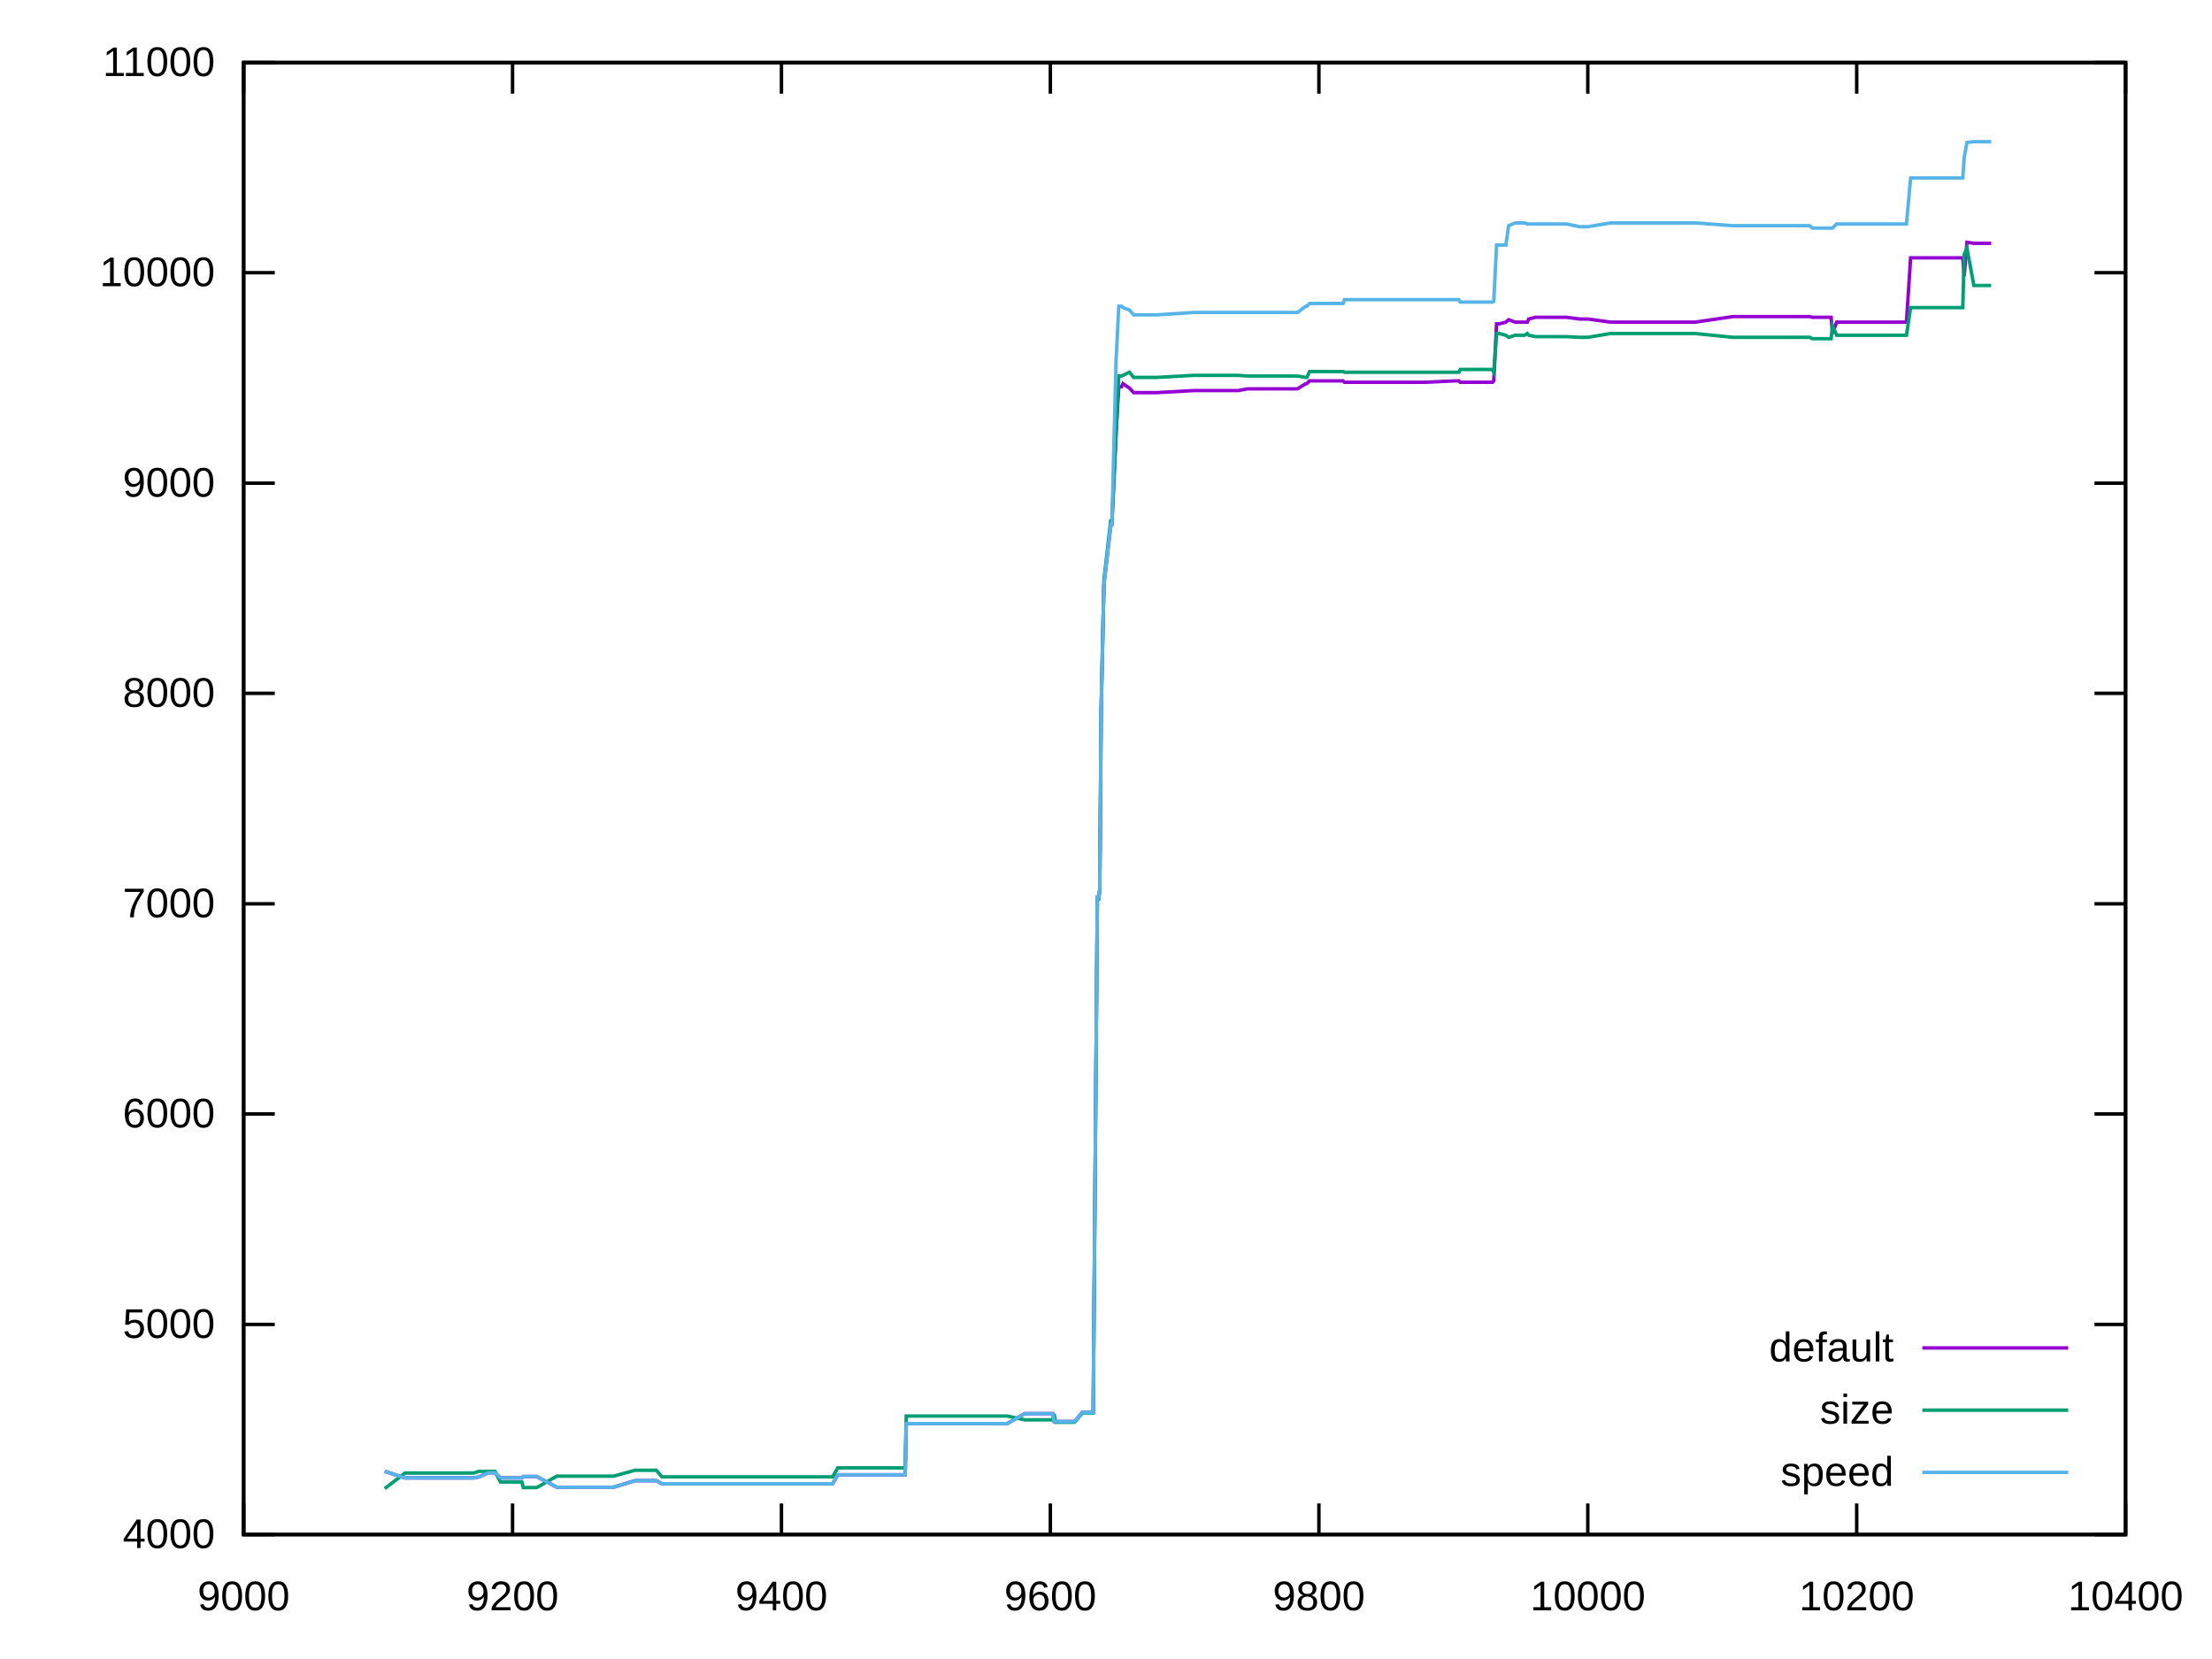
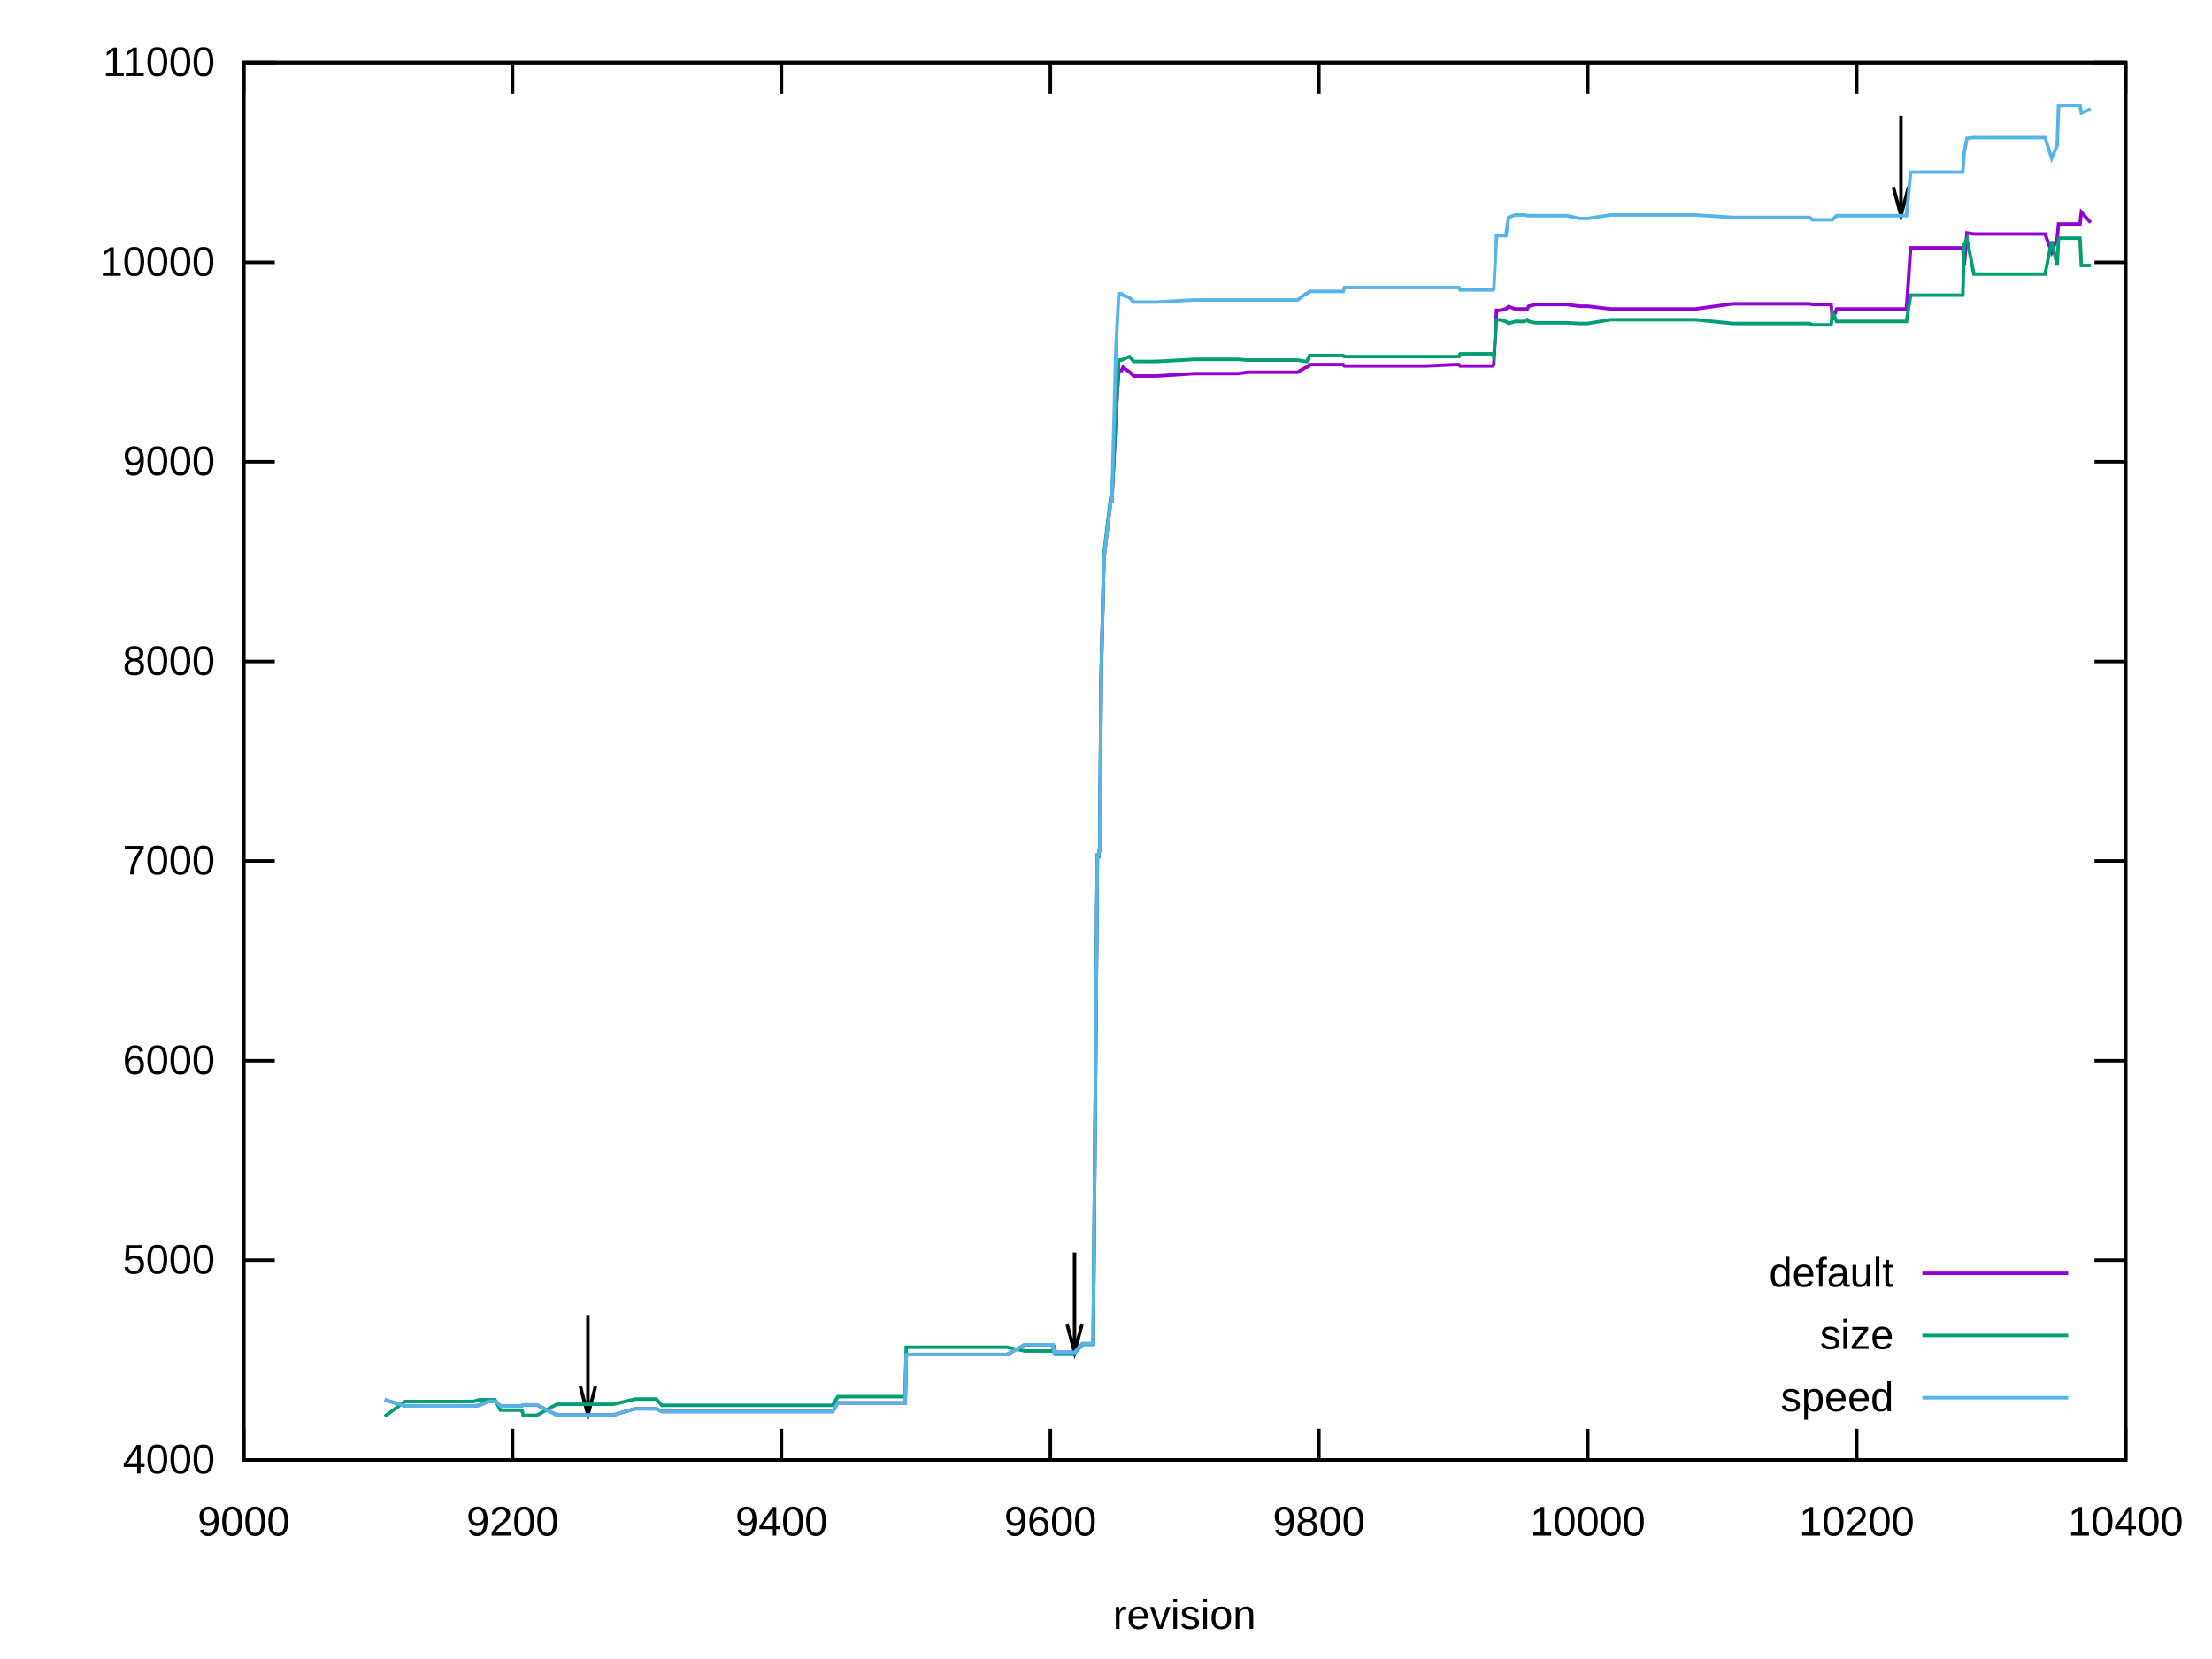
<svg xmlns="http://www.w3.org/2000/svg" xmlns:xlink="http://www.w3.org/1999/xlink" width="640" height="480" viewBox="0 0 640 480">
  <g id="gnuplot_canvas">
    <rect x="0" y="0" width="640" height="480" fill="none" />
    <defs>
      <circle id="gpDot" r="0.5" stroke-width="0.5" />
      <path id="gpPt0" stroke-width="0.222" stroke="currentColor" d="M-1,0 h2 M0,-1 v2" />
      <path id="gpPt1" stroke-width="0.222" stroke="currentColor" d="M-1,-1 L1,1 M1,-1 L-1,1" />
      <path id="gpPt2" stroke-width="0.222" stroke="currentColor" d="M-1,0 L1,0 M0,-1 L0,1 M-1,-1 L1,1 M-1,1 L1,-1" />
      <rect id="gpPt3" stroke-width="0.222" stroke="currentColor" x="-1" y="-1" width="2" height="2" />
      <rect id="gpPt4" stroke-width="0.222" stroke="currentColor" fill="currentColor" x="-1" y="-1" width="2" height="2" />
      <circle id="gpPt5" stroke-width="0.222" stroke="currentColor" cx="0" cy="0" r="1" />
      <use xlink:href="#gpPt5" id="gpPt6" fill="currentColor" stroke="none" />
      <path id="gpPt7" stroke-width="0.222" stroke="currentColor" d="M0,-1.33 L-1.33,0.67 L1.33,0.67 z" />
      <use xlink:href="#gpPt7" id="gpPt8" fill="currentColor" stroke="none" />
      <use xlink:href="#gpPt7" id="gpPt9" stroke="currentColor" transform="rotate(180)" />
      <use xlink:href="#gpPt9" id="gpPt10" fill="currentColor" stroke="none" />
      <use xlink:href="#gpPt3" id="gpPt11" stroke="currentColor" transform="rotate(45)" />
      <use xlink:href="#gpPt11" id="gpPt12" fill="currentColor" stroke="none" />
      <path id="gpPt13" stroke-width="0.222" stroke="currentColor" d="M0,1.330 L1.265,0.411 L0.782,-1.067 L-0.782,-1.076 L-1.265,0.411 z" />
      <use xlink:href="#gpPt13" id="gpPt14" fill="currentColor" stroke="none" />
      <filter id="textbox" filterUnits="objectBoundingBox" x="0" y="0" height="1" width="1">
        <feFlood flood-color="white" flood-opacity="1" result="bgnd" />
        <feComposite in="SourceGraphic" in2="bgnd" operator="atop" />
      </filter>
      <filter id="greybox" filterUnits="objectBoundingBox" x="0" y="0" height="1" width="1">
        <feFlood flood-color="lightgrey" flood-opacity="1" result="grey" />
        <feComposite in="SourceGraphic" in2="grey" operator="atop" />
      </filter>
    </defs>
    <g fill="none" color="white" stroke="currentColor" stroke-width="1.00" stroke-linecap="butt" stroke-linejoin="miter">
</g>
    <g fill="none" color="black" stroke="currentColor" stroke-width="1.00" stroke-linecap="butt" stroke-linejoin="miter">
-       <path stroke="black" d="M70.5,444.0 L79.5,444.0 M615.0,444.0 L606.0,444.0  " />
-       <g transform="translate(62.2,447.9)" stroke="none" fill="black" font-family="Arial" font-size="12.00" text-anchor="end">
+       <path stroke="black" d="M70.5,422.4 L79.5,422.4 M615.0,422.4 L606.0,422.4  " />
+       <g transform="translate(62.2,426.3)" stroke="none" fill="black" font-family="Arial" font-size="12.00" text-anchor="end">
        <text>
          <tspan font-family="Arial"> 4000</tspan>
        </text>
      </g>
    </g>
    <g fill="none" color="black" stroke="currentColor" stroke-width="1.00" stroke-linecap="butt" stroke-linejoin="miter">
-       <path stroke="black" d="M70.5,383.2 L79.5,383.2 M615.0,383.2 L606.0,383.2  " />
-       <g transform="translate(62.2,387.1)" stroke="none" fill="black" font-family="Arial" font-size="12.00" text-anchor="end">
+       <path stroke="black" d="M70.5,364.6 L79.5,364.6 M615.0,364.6 L606.0,364.6  " />
+       <g transform="translate(62.2,368.5)" stroke="none" fill="black" font-family="Arial" font-size="12.00" text-anchor="end">
        <text>
          <tspan font-family="Arial"> 5000</tspan>
        </text>
      </g>
    </g>
    <g fill="none" color="black" stroke="currentColor" stroke-width="1.00" stroke-linecap="butt" stroke-linejoin="miter">
-       <path stroke="black" d="M70.5,322.3 L79.5,322.3 M615.0,322.3 L606.0,322.3  " />
-       <g transform="translate(62.2,326.2)" stroke="none" fill="black" font-family="Arial" font-size="12.00" text-anchor="end">
+       <path stroke="black" d="M70.5,306.9 L79.5,306.9 M615.0,306.9 L606.0,306.9  " />
+       <g transform="translate(62.2,310.8)" stroke="none" fill="black" font-family="Arial" font-size="12.00" text-anchor="end">
        <text>
          <tspan font-family="Arial"> 6000</tspan>
        </text>
      </g>
    </g>
    <g fill="none" color="black" stroke="currentColor" stroke-width="1.00" stroke-linecap="butt" stroke-linejoin="miter">
-       <path stroke="black" d="M70.5,261.5 L79.5,261.5 M615.0,261.5 L606.0,261.5  " />
-       <g transform="translate(62.2,265.4)" stroke="none" fill="black" font-family="Arial" font-size="12.00" text-anchor="end">
+       <path stroke="black" d="M70.5,249.1 L79.5,249.1 M615.0,249.1 L606.0,249.1  " />
+       <g transform="translate(62.2,253.0)" stroke="none" fill="black" font-family="Arial" font-size="12.00" text-anchor="end">
        <text>
          <tspan font-family="Arial"> 7000</tspan>
        </text>
      </g>
    </g>
    <g fill="none" color="black" stroke="currentColor" stroke-width="1.00" stroke-linecap="butt" stroke-linejoin="miter">
-       <path stroke="black" d="M70.5,200.6 L79.5,200.6 M615.0,200.6 L606.0,200.6  " />
-       <g transform="translate(62.2,204.5)" stroke="none" fill="black" font-family="Arial" font-size="12.00" text-anchor="end">
+       <path stroke="black" d="M70.5,191.4 L79.5,191.4 M615.0,191.4 L606.0,191.4  " />
+       <g transform="translate(62.2,195.3)" stroke="none" fill="black" font-family="Arial" font-size="12.00" text-anchor="end">
        <text>
          <tspan font-family="Arial"> 8000</tspan>
        </text>
      </g>
    </g>
    <g fill="none" color="black" stroke="currentColor" stroke-width="1.00" stroke-linecap="butt" stroke-linejoin="miter">
-       <path stroke="black" d="M70.5,139.8 L79.5,139.8 M615.0,139.8 L606.0,139.8  " />
-       <g transform="translate(62.2,143.7)" stroke="none" fill="black" font-family="Arial" font-size="12.00" text-anchor="end">
+       <path stroke="black" d="M70.5,133.6 L79.5,133.6 M615.0,133.6 L606.0,133.6  " />
+       <g transform="translate(62.2,137.5)" stroke="none" fill="black" font-family="Arial" font-size="12.00" text-anchor="end">
        <text>
          <tspan font-family="Arial"> 9000</tspan>
        </text>
      </g>
    </g>
    <g fill="none" color="black" stroke="currentColor" stroke-width="1.00" stroke-linecap="butt" stroke-linejoin="miter">
-       <path stroke="black" d="M70.5,78.9 L79.5,78.9 M615.0,78.9 L606.0,78.9  " />
-       <g transform="translate(62.2,82.8)" stroke="none" fill="black" font-family="Arial" font-size="12.00" text-anchor="end">
+       <path stroke="black" d="M70.5,75.9 L79.5,75.9 M615.0,75.9 L606.0,75.9  " />
+       <g transform="translate(62.2,79.8)" stroke="none" fill="black" font-family="Arial" font-size="12.00" text-anchor="end">
        <text>
          <tspan font-family="Arial"> 10000</tspan>
        </text>
      </g>
    </g>
    <g fill="none" color="black" stroke="currentColor" stroke-width="1.00" stroke-linecap="butt" stroke-linejoin="miter">
      <path stroke="black" d="M70.5,18.1 L79.5,18.1 M615.0,18.1 L606.0,18.1  " />
      <g transform="translate(62.2,22.0)" stroke="none" fill="black" font-family="Arial" font-size="12.00" text-anchor="end">
        <text>
          <tspan font-family="Arial"> 11000</tspan>
        </text>
      </g>
    </g>
    <g fill="none" color="black" stroke="currentColor" stroke-width="1.00" stroke-linecap="butt" stroke-linejoin="miter">
-       <path stroke="black" d="M70.5,444.0 L70.5,435.0 M70.5,18.1 L70.5,27.1  " />
-       <g transform="translate(70.5,465.9)" stroke="none" fill="black" font-family="Arial" font-size="12.00" text-anchor="middle">
+       <path stroke="black" d="M70.5,422.4 L70.5,413.4 M70.5,18.1 L70.5,27.1  " />
+       <g transform="translate(70.5,444.3)" stroke="none" fill="black" font-family="Arial" font-size="12.00" text-anchor="middle">
        <text>
          <tspan font-family="Arial"> 9000</tspan>
        </text>
      </g>
    </g>
    <g fill="none" color="black" stroke="currentColor" stroke-width="1.00" stroke-linecap="butt" stroke-linejoin="miter">
-       <path stroke="black" d="M148.3,444.0 L148.3,435.0 M148.3,18.1 L148.3,27.1  " />
-       <g transform="translate(148.3,465.9)" stroke="none" fill="black" font-family="Arial" font-size="12.00" text-anchor="middle">
+       <path stroke="black" d="M148.3,422.4 L148.3,413.4 M148.3,18.1 L148.3,27.1  " />
+       <g transform="translate(148.3,444.3)" stroke="none" fill="black" font-family="Arial" font-size="12.00" text-anchor="middle">
        <text>
          <tspan font-family="Arial"> 9200</tspan>
        </text>
      </g>
    </g>
    <g fill="none" color="black" stroke="currentColor" stroke-width="1.00" stroke-linecap="butt" stroke-linejoin="miter">
-       <path stroke="black" d="M226.1,444.0 L226.1,435.0 M226.1,18.1 L226.1,27.1  " />
-       <g transform="translate(226.1,465.9)" stroke="none" fill="black" font-family="Arial" font-size="12.00" text-anchor="middle">
+       <path stroke="black" d="M226.1,422.4 L226.1,413.4 M226.1,18.1 L226.1,27.1  " />
+       <g transform="translate(226.1,444.3)" stroke="none" fill="black" font-family="Arial" font-size="12.00" text-anchor="middle">
        <text>
          <tspan font-family="Arial"> 9400</tspan>
        </text>
      </g>
    </g>
    <g fill="none" color="black" stroke="currentColor" stroke-width="1.00" stroke-linecap="butt" stroke-linejoin="miter">
-       <path stroke="black" d="M303.9,444.0 L303.9,435.0 M303.9,18.1 L303.9,27.1  " />
-       <g transform="translate(303.9,465.9)" stroke="none" fill="black" font-family="Arial" font-size="12.00" text-anchor="middle">
+       <path stroke="black" d="M303.9,422.4 L303.9,413.4 M303.9,18.1 L303.9,27.1  " />
+       <g transform="translate(303.9,444.3)" stroke="none" fill="black" font-family="Arial" font-size="12.00" text-anchor="middle">
        <text>
          <tspan font-family="Arial"> 9600</tspan>
        </text>
      </g>
    </g>
    <g fill="none" color="black" stroke="currentColor" stroke-width="1.00" stroke-linecap="butt" stroke-linejoin="miter">
-       <path stroke="black" d="M381.6,444.0 L381.6,435.0 M381.6,18.1 L381.6,27.1  " />
-       <g transform="translate(381.6,465.9)" stroke="none" fill="black" font-family="Arial" font-size="12.00" text-anchor="middle">
+       <path stroke="black" d="M381.6,422.4 L381.6,413.4 M381.6,18.1 L381.6,27.1  " />
+       <g transform="translate(381.6,444.3)" stroke="none" fill="black" font-family="Arial" font-size="12.00" text-anchor="middle">
        <text>
          <tspan font-family="Arial"> 9800</tspan>
        </text>
      </g>
    </g>
    <g fill="none" color="black" stroke="currentColor" stroke-width="1.00" stroke-linecap="butt" stroke-linejoin="miter">
-       <path stroke="black" d="M459.4,444.0 L459.4,435.0 M459.4,18.1 L459.4,27.1  " />
-       <g transform="translate(459.4,465.9)" stroke="none" fill="black" font-family="Arial" font-size="12.00" text-anchor="middle">
+       <path stroke="black" d="M459.4,422.4 L459.4,413.4 M459.4,18.1 L459.4,27.1  " />
+       <g transform="translate(459.4,444.3)" stroke="none" fill="black" font-family="Arial" font-size="12.00" text-anchor="middle">
        <text>
          <tspan font-family="Arial"> 10000</tspan>
        </text>
      </g>
    </g>
    <g fill="none" color="black" stroke="currentColor" stroke-width="1.00" stroke-linecap="butt" stroke-linejoin="miter">
-       <path stroke="black" d="M537.2,444.0 L537.2,435.0 M537.2,18.1 L537.2,27.1  " />
-       <g transform="translate(537.2,465.9)" stroke="none" fill="black" font-family="Arial" font-size="12.00" text-anchor="middle">
+       <path stroke="black" d="M537.2,422.4 L537.2,413.4 M537.2,18.1 L537.2,27.1  " />
+       <g transform="translate(537.2,444.3)" stroke="none" fill="black" font-family="Arial" font-size="12.00" text-anchor="middle">
        <text>
          <tspan font-family="Arial"> 10200</tspan>
        </text>
      </g>
    </g>
    <g fill="none" color="black" stroke="currentColor" stroke-width="1.00" stroke-linecap="butt" stroke-linejoin="miter">
-       <path stroke="black" d="M615.0,444.0 L615.0,435.0 M615.0,18.1 L615.0,27.1  " />
-       <g transform="translate(615.0,465.9)" stroke="none" fill="black" font-family="Arial" font-size="12.00" text-anchor="middle">
+       <path stroke="black" d="M615.0,422.4 L615.0,413.4 M615.0,18.1 L615.0,27.1  " />
+       <g transform="translate(615.0,444.3)" stroke="none" fill="black" font-family="Arial" font-size="12.00" text-anchor="middle">
        <text>
          <tspan font-family="Arial"> 10400</tspan>
        </text>
      </g>
    </g>
    <g fill="none" color="black" stroke="currentColor" stroke-width="1.00" stroke-linecap="butt" stroke-linejoin="miter">
</g>
    <g fill="none" color="black" stroke="currentColor" stroke-width="1.00" stroke-linecap="butt" stroke-linejoin="miter">
-       <path stroke="black" d="M70.5,18.1 L70.5,444.0 L615.0,444.0 L615.0,18.1 L70.5,18.1 Z  " />
+       <path stroke="black" d="M70.5,18.1 L70.5,422.4 L615.0,422.4 L615.0,18.1 L70.5,18.1 Z  " />
+       <path stroke="black" d="M167.9,401.1 L170.1,409.4 L172.3,401.1 M170.1,380.5 L170.1,409.4 M308.7,383.0 L310.9,391.3 L313.1,383.0   M310.9,362.4 L310.9,391.3 M547.8,54.1 L550.0,62.4 L552.2,54.1 M550.0,33.5 L550.0,62.4  " />
+     </g>
+     <g fill="none" color="black" stroke="currentColor" stroke-width="1.00" stroke-linecap="butt" stroke-linejoin="miter">
+       <g transform="translate(342.7,471.3)" stroke="none" fill="black" font-family="Arial" font-size="12.00" text-anchor="middle">
+         <text>
+           <tspan font-family="Arial">revision</tspan>
+         </text>
+       </g>
    </g>
    <g fill="none" color="black" stroke="currentColor" stroke-width="1.00" stroke-linecap="butt" stroke-linejoin="miter">
</g>
    <g id="gnuplot_plot_1">
      <g fill="none" color="black" stroke="currentColor" stroke-width="1.00" stroke-linecap="butt" stroke-linejoin="miter">
-         <g transform="translate(547.9,393.9)" stroke="none" fill="black" font-family="Arial" font-size="12.00" text-anchor="end">
+         <g transform="translate(547.9,372.3)" stroke="none" fill="black" font-family="Arial" font-size="12.00" text-anchor="end">
          <text>
            <tspan font-family="Arial">default</tspan>
          </text>
        </g>
      </g>
      <g fill="none" color="black" stroke="currentColor" stroke-width="1.00" stroke-linecap="butt" stroke-linejoin="miter">
-         <path stroke="rgb(148,   0, 211)" d="M556.2,390.0 L598.4,390.0 M111.3,425.7 L117.2,427.6 L118.7,427.6 L119.9,427.6 L124.2,427.6 L131.6,427.6   L137.0,427.6 L138.6,427.3 L141.3,426.1 L143.2,426.1 L144.8,427.6 L145.6,427.6 L151.0,427.6 L151.4,427.2   L155.3,427.2 L161.1,430.3 L170.1,430.3 L177.5,430.3 L183.7,428.4 L189.9,428.4 L191.5,429.3 L194.6,429.3   L208.2,429.3 L216.7,429.3 L235.4,429.3 L240.9,429.3 L242.4,426.7 L243.6,426.7 L246.3,426.7 L249.8,426.7   L256.4,426.7 L259.9,426.7 L261.9,426.7 L262.2,411.9 L264.2,411.9 L273.1,411.9 L280.5,411.9 L284.4,411.9   L291.4,411.9 L296.5,409.0 L299.6,409.0 L302.3,409.0 L304.2,409.0 L304.6,409.0 L305.0,411.3 L305.4,411.3   L310.9,411.3 L313.2,408.6 L316.3,408.6 L317.5,259.6 L317.9,259.6 L318.2,257.5 L318.6,205.6 L319.4,169.2   L321.4,151.7 L321.7,151.7 L322.9,125.3 L323.7,111.9 L324.5,111.9 L324.9,111.0 L326.8,112.3 L328.0,113.6   L328.7,113.6 L329.1,113.6 L329.5,113.6 L334.6,113.6 L345.5,113.0 L354.4,113.0 L358.3,113.0 L361.0,112.5   L362.6,112.5 L366.5,112.5 L371.1,112.5 L375.4,112.5 L377.8,111.0 L378.1,111.0 L378.9,110.2 L380.5,110.2   L382.8,110.2 L384.4,110.2 L384.8,110.2 L387.5,110.2 L388.6,110.2 L389.0,110.6 L389.4,110.6 L393.3,110.6   L394.1,110.6 L395.6,110.6 L412.4,110.6 L420.9,110.2 L422.1,110.2 L422.5,110.6 L427.9,110.6 L430.6,110.6   L431.4,110.6 L431.8,110.6 L432.2,110.2 L433.0,93.7 L433.8,93.7 L435.7,93.2 L436.5,92.5 L438.4,93.2   L439.6,93.2 L441.1,93.2 L441.9,93.2 L442.3,92.3 L444.3,91.8 L444.6,91.8 L445.4,91.8 L445.8,91.8   L447.4,91.8 L450.1,91.8 L453.2,91.8 L457.1,92.3 L458.3,92.3 L459.4,92.3 L466.0,93.2 L478.1,93.2   L482.0,93.2 L486.3,93.2 L487.4,93.2 L489.4,93.2 L490.5,93.2 L501.4,91.6 L507.7,91.6 L516.6,91.6   L522.8,91.6 L523.6,91.6 L524.4,91.8 L527.1,91.8 L529.8,91.8 L530.2,96.5 L531.4,93.2 L534.1,93.2   L540.7,93.2 L541.5,93.2 L550.0,93.2 L551.6,93.2 L552.8,74.6 L564.4,74.6 L567.9,74.6 L568.3,79.9   L569.1,70.1 L571.1,70.4 L576.1,70.4  " />
+         <path stroke="rgb(148,   0, 211)" d="M556.2,368.4 L598.4,368.4 M111.3,405.0 L117.2,406.8 L118.7,406.8 L119.9,406.8 L124.2,406.8 L131.6,406.8   L137.0,406.8 L138.6,406.6 L141.3,405.4 L143.2,405.4 L144.8,406.8 L145.6,406.8 L151.0,406.8 L151.4,406.5   L155.3,406.5 L161.1,409.4 L170.1,409.4 L177.5,409.4 L183.7,407.6 L189.9,407.6 L191.5,408.4 L194.6,408.4   L208.2,408.4 L216.7,408.4 L235.4,408.4 L240.9,408.4 L242.4,405.9 L243.6,405.9 L246.3,405.9 L249.8,405.9   L256.4,405.9 L259.9,405.9 L261.9,405.9 L262.2,391.9 L264.2,391.9 L273.1,391.9 L280.5,391.9 L284.4,391.9   L291.4,391.9 L296.5,389.1 L299.6,389.1 L302.3,389.1 L304.2,389.1 L304.6,389.1 L305.0,391.3 L305.4,391.3   L310.9,391.3 L313.2,388.8 L316.3,388.8 L317.5,247.4 L317.9,247.4 L318.2,245.3 L318.6,196.1 L319.4,161.5   L321.4,144.9 L321.7,144.9 L322.9,119.9 L323.7,107.2 L324.5,107.2 L324.9,106.3 L326.8,107.6 L328.0,108.8   L328.7,108.8 L329.1,108.8 L329.5,108.8 L334.6,108.8 L345.5,108.1 L354.4,108.1 L358.3,108.1 L361.0,107.7   L362.6,107.7 L366.5,107.7 L367.6,107.7 L368.0,107.7 L368.4,107.7 L368.8,107.7 L371.1,107.7 L375.4,107.7   L377.8,106.3 L378.1,106.3 L378.9,105.5 L380.5,105.5 L382.8,105.5 L384.4,105.5 L384.8,105.5 L387.5,105.5   L388.6,105.5 L389.0,105.9 L389.4,105.9 L393.3,105.9 L394.1,105.9 L395.6,105.9 L412.4,105.9 L420.9,105.5   L422.1,105.5 L422.5,105.9 L427.9,105.9 L430.6,105.9 L431.4,105.9 L431.8,105.9 L432.2,105.5 L433.0,89.8   L433.8,89.8 L435.7,89.4 L436.5,88.7 L438.4,89.4 L439.6,89.4 L441.1,89.4 L441.9,89.4 L442.3,88.6   L444.3,88.1 L444.6,88.1 L445.4,88.1 L445.8,88.1 L447.4,88.1 L450.1,88.1 L453.2,88.1 L457.1,88.6   L458.3,88.6 L459.4,88.6 L466.0,89.4 L478.1,89.4 L482.0,89.4 L486.3,89.4 L487.4,89.4 L489.4,89.4   L490.5,89.4 L501.4,87.9 L507.7,87.9 L516.6,87.9 L522.8,87.9 L523.6,87.9 L524.4,88.1 L527.1,88.1   L529.8,88.1 L530.2,92.5 L531.4,89.4 L534.1,89.4 L540.7,89.4 L541.5,89.4 L550.0,89.4 L551.6,89.4   L552.8,71.7 L564.4,71.7 L567.9,71.7 L568.3,76.8 L569.1,67.4 L571.1,67.7 L576.1,67.7 L578.1,67.7   L580.0,67.7 L581.6,67.7 L591.7,67.7 L593.6,72.9 L595.2,68.9 L595.6,64.8 L601.8,64.8 L602.2,61.4   L604.9,64.4  " />
      </g>
    </g>
    <g id="gnuplot_plot_2">
      <g fill="none" color="black" stroke="currentColor" stroke-width="1.00" stroke-linecap="butt" stroke-linejoin="miter">
-         <g transform="translate(547.9,411.9)" stroke="none" fill="black" font-family="Arial" font-size="12.00" text-anchor="end">
+         <g transform="translate(547.9,390.3)" stroke="none" fill="black" font-family="Arial" font-size="12.00" text-anchor="end">
          <text>
            <tspan font-family="Arial">size</tspan>
          </text>
        </g>
      </g>
      <g fill="none" color="black" stroke="currentColor" stroke-width="1.00" stroke-linecap="butt" stroke-linejoin="miter">
-         <path stroke="rgb(  0, 158, 115)" d="M556.2,408.0 L598.4,408.0 M111.3,430.7 L117.2,426.2 L118.7,426.2 L119.9,426.2 L124.2,426.2 L131.6,426.2   L137.0,426.2 L138.6,425.7 L141.3,425.7 L143.2,425.7 L144.8,428.8 L145.6,428.8 L151.0,428.8 L151.4,430.4   L155.3,430.4 L161.1,427.1 L170.1,427.1 L177.5,427.1 L183.7,425.4 L189.9,425.4 L191.5,427.3 L194.6,427.3   L208.2,427.3 L216.7,427.3 L235.4,427.3 L240.9,427.3 L242.4,424.7 L243.6,424.7 L246.3,424.7 L249.8,424.7   L256.4,424.7 L259.9,424.7 L261.9,424.7 L262.2,409.7 L264.2,409.7 L273.1,409.7 L280.5,409.7 L284.4,409.7   L291.4,409.7 L296.5,410.8 L299.6,410.8 L302.3,410.8 L304.2,410.8 L304.6,410.8 L305.0,409.1 L305.4,411.5   L310.9,411.5 L313.2,408.8 L316.3,408.8 L317.5,260.1 L317.9,260.1 L318.2,257.0 L318.6,205.1 L319.4,167.9   L321.4,150.3 L321.7,151.2 L322.9,126.1 L323.7,108.8 L324.5,108.8 L324.9,108.6 L326.8,107.7 L328.0,109.2   L328.7,109.2 L329.1,109.2 L329.5,109.2 L334.6,109.2 L345.5,108.6 L354.4,108.6 L358.3,108.6 L361.0,108.8   L362.6,108.8 L366.5,108.8 L371.1,108.8 L375.4,108.8 L377.8,109.2 L378.1,109.2 L378.9,107.5 L380.5,107.5   L382.8,107.5 L384.4,107.5 L384.8,107.5 L387.5,107.5 L388.6,107.5 L389.0,107.7 L389.4,107.7 L393.3,107.7   L394.1,107.7 L395.6,107.7 L412.4,107.7 L420.9,107.7 L422.1,107.7 L422.5,106.9 L427.9,106.9 L430.6,106.9   L431.4,106.9 L431.8,106.9 L432.2,107.7 L433.0,96.5 L433.8,96.5 L435.7,97.0 L436.5,97.6 L438.4,97.0   L439.6,97.0 L441.1,97.0 L441.9,96.5 L442.3,97.0 L444.3,97.4 L444.6,97.4 L445.4,97.4 L445.8,97.4   L447.4,97.4 L450.1,97.4 L453.2,97.4 L457.1,97.6 L458.3,97.6 L459.4,97.6 L466.0,96.5 L478.1,96.5   L482.0,96.5 L486.3,96.5 L487.4,96.5 L489.4,96.5 L490.5,96.5 L501.4,97.6 L507.7,97.6 L516.6,97.6   L522.8,97.6 L523.6,97.6 L524.4,98.0 L527.1,98.0 L529.8,98.0 L530.2,94.2 L531.4,97.0 L534.1,97.0   L540.7,97.0 L541.5,97.0 L550.0,97.0 L551.6,97.0 L552.8,89.0 L564.4,89.0 L567.9,89.0 L568.3,73.6   L569.1,71.8 L571.1,82.6 L576.1,82.6  " />
+         <path stroke="rgb(  0, 158, 115)" d="M556.2,386.4 L598.4,386.4 M111.3,409.8 L117.2,405.5 L118.7,405.5 L119.9,405.5 L124.2,405.5 L131.6,405.5   L137.0,405.5 L138.6,405.0 L141.3,405.0 L143.2,405.0 L144.8,408.0 L145.6,408.0 L151.0,408.0 L151.4,409.5   L155.3,409.5 L161.1,406.3 L170.1,406.3 L177.5,406.3 L183.7,404.8 L189.9,404.8 L191.5,406.6 L194.6,406.6   L208.2,406.6 L216.7,406.6 L235.4,406.6 L240.9,406.6 L242.4,404.1 L243.6,404.1 L246.3,404.1 L249.8,404.1   L256.4,404.1 L259.9,404.1 L261.9,404.1 L262.2,389.8 L264.2,389.8 L273.1,389.8 L280.5,389.8 L284.4,389.8   L291.4,389.8 L296.5,390.9 L299.6,390.9 L302.3,390.9 L304.2,390.9 L304.6,390.9 L305.0,389.2 L305.4,391.6   L310.9,391.6 L313.2,389.0 L316.3,389.0 L317.5,247.9 L317.9,247.9 L318.2,244.9 L318.6,195.6 L319.4,160.3   L321.4,143.6 L321.7,144.5 L322.9,120.6 L323.7,104.2 L324.5,104.2 L324.9,104.0 L326.8,103.2 L328.0,104.6   L328.7,104.6 L329.1,104.6 L329.5,104.6 L334.6,104.6 L345.5,104.0 L354.4,104.0 L358.3,104.0 L361.0,104.2   L362.6,104.2 L366.5,104.2 L367.6,104.2 L368.0,104.2 L368.4,104.2 L368.8,104.2 L371.1,104.2 L375.4,104.2   L377.8,104.6 L378.1,104.6 L378.9,102.9 L380.5,102.9 L382.8,102.9 L384.4,102.9 L384.8,102.9 L387.5,102.9   L388.6,102.9 L389.0,103.2 L389.4,103.2 L393.3,103.2 L394.1,103.2 L395.6,103.2 L412.4,103.2 L420.9,103.2   L422.1,103.2 L422.5,102.4 L427.9,102.4 L430.6,102.4 L431.4,102.4 L431.8,102.4 L432.2,103.2 L433.0,92.5   L433.8,92.5 L435.7,93.0 L436.5,93.6 L438.4,93.0 L439.6,93.0 L441.1,93.0 L441.9,92.5 L442.3,93.0   L444.3,93.4 L444.6,93.4 L445.4,93.4 L445.8,93.4 L447.4,93.4 L450.1,93.4 L453.2,93.4 L457.1,93.6   L458.3,93.6 L459.4,93.6 L466.0,92.5 L478.1,92.5 L482.0,92.5 L486.3,92.5 L487.4,92.5 L489.4,92.5   L490.5,92.5 L501.4,93.6 L507.7,93.6 L516.6,93.6 L522.8,93.6 L523.6,93.6 L524.4,94.0 L527.1,94.0   L529.8,94.0 L530.2,90.3 L531.4,93.0 L534.1,93.0 L540.7,93.0 L541.5,93.0 L550.0,93.0 L551.6,93.0   L552.8,85.4 L564.4,85.4 L567.9,85.4 L568.3,70.8 L569.1,69.1 L571.1,79.3 L576.1,79.3 L578.1,79.3   L580.0,79.3 L581.6,79.3 L591.7,79.3 L593.6,69.8 L595.2,76.8 L595.6,68.9 L601.8,68.9 L602.2,76.8   L604.9,76.8  " />
      </g>
    </g>
    <g id="gnuplot_plot_3">
      <g fill="none" color="black" stroke="currentColor" stroke-width="1.00" stroke-linecap="butt" stroke-linejoin="miter">
-         <g transform="translate(547.9,429.9)" stroke="none" fill="black" font-family="Arial" font-size="12.00" text-anchor="end">
+         <g transform="translate(547.9,408.3)" stroke="none" fill="black" font-family="Arial" font-size="12.00" text-anchor="end">
          <text>
            <tspan font-family="Arial">speed</tspan>
          </text>
        </g>
      </g>
      <g fill="none" color="black" stroke="currentColor" stroke-width="1.00" stroke-linecap="butt" stroke-linejoin="miter">
-         <path stroke="rgb( 86, 180, 233)" d="M556.2,426.0 L598.4,426.0 M111.3,425.7 L117.2,427.6 L118.7,427.6 L119.9,427.6 L124.2,427.6 L131.6,427.6   L137.0,427.6 L138.6,427.3 L141.3,426.1 L143.2,426.1 L144.8,427.6 L145.6,427.6 L151.0,427.6 L151.4,427.2   L155.3,427.2 L161.1,430.3 L170.1,430.3 L177.5,430.3 L183.7,428.4 L189.9,428.4 L191.5,429.3 L194.6,429.3   L208.2,429.3 L216.7,429.3 L235.4,429.3 L240.9,429.3 L242.4,426.7 L243.6,426.7 L246.3,426.7 L249.8,426.7   L256.4,426.7 L259.9,426.7 L261.9,426.7 L262.2,411.9 L264.2,411.9 L273.1,411.9 L280.5,411.9 L284.4,411.9   L291.4,411.9 L296.5,409.0 L299.6,409.0 L302.3,409.0 L304.2,409.0 L304.6,409.0 L305.0,411.3 L305.4,411.3   L310.9,411.3 L313.2,408.6 L316.3,408.6 L317.5,259.6 L317.9,259.6 L318.2,257.5 L318.6,205.6 L319.4,169.2   L321.4,151.7 L321.7,151.7 L322.9,104.6 L323.7,88.6 L324.5,88.6 L324.9,89.0 L326.8,89.7 L328.0,91.1   L328.7,91.1 L329.1,91.1 L329.5,91.1 L334.6,91.1 L345.5,90.4 L354.4,90.4 L358.3,90.4 L361.0,90.4   L362.6,90.4 L366.5,90.4 L371.1,90.4 L375.4,90.4 L377.8,88.6 L378.1,88.6 L378.9,87.8 L380.5,87.8   L382.8,87.8 L384.4,87.8 L384.8,87.8 L387.5,87.8 L388.6,87.8 L389.0,86.7 L389.4,86.7 L393.3,86.7   L394.1,86.7 L395.6,86.7 L412.4,86.7 L420.9,86.7 L422.1,86.7 L422.5,87.4 L427.9,87.4 L430.6,87.4   L431.4,87.4 L431.8,87.4 L432.2,87.2 L433.0,70.9 L433.8,70.9 L435.7,70.9 L436.5,65.3 L438.4,64.5   L439.6,64.5 L441.1,64.5 L441.9,64.8 L442.3,64.8 L444.3,64.8 L444.6,64.8 L445.4,64.8 L445.8,64.8   L447.4,64.8 L450.1,64.8 L453.2,64.8 L457.1,65.6 L458.3,65.6 L459.4,65.6 L466.0,64.5 L478.1,64.5   L482.0,64.5 L486.3,64.5 L487.4,64.5 L489.4,64.5 L490.5,64.5 L501.4,65.3 L507.7,65.3 L516.6,65.3   L522.8,65.3 L523.6,65.3 L524.4,66.0 L527.1,66.0 L529.8,66.0 L530.2,66.0 L531.4,64.8 L534.1,64.8   L540.7,64.8 L541.5,64.8 L550.0,64.8 L551.6,64.8 L552.8,51.5 L564.4,51.5 L567.9,51.5 L568.3,45.6   L569.1,41.2 L571.1,41.0 L576.1,41.0  " />
+         <path stroke="rgb( 86, 180, 233)" d="M556.2,404.4 L598.4,404.4 M111.3,405.0 L117.2,406.8 L118.7,406.8 L119.9,406.8 L124.2,406.8 L131.6,406.8   L137.0,406.8 L138.6,406.6 L141.3,405.4 L143.2,405.4 L144.8,406.8 L145.6,406.8 L151.0,406.8 L151.4,406.5   L155.3,406.5 L161.1,409.4 L170.1,409.4 L177.5,409.4 L183.7,407.6 L189.9,407.6 L191.5,408.4 L194.6,408.4   L208.2,408.4 L216.7,408.4 L235.4,408.4 L240.9,408.4 L242.4,405.9 L243.6,405.9 L246.3,405.9 L249.8,405.9   L256.4,405.9 L259.9,405.9 L261.9,405.9 L262.2,391.9 L264.2,391.9 L273.1,391.9 L280.5,391.9 L284.4,391.9   L291.4,391.9 L296.5,389.1 L299.6,389.1 L302.3,389.1 L304.2,389.1 L304.6,389.1 L305.0,391.3 L305.4,391.3   L310.9,391.3 L313.2,388.8 L316.3,388.8 L317.5,247.4 L317.9,247.4 L318.2,245.3 L318.6,196.1 L319.4,161.5   L321.4,144.9 L321.7,144.9 L322.9,100.2 L323.7,85.0 L324.5,85.0 L324.9,85.4 L326.8,86.1 L328.0,87.4   L328.7,87.4 L329.1,87.4 L329.5,87.4 L334.6,87.4 L345.5,86.8 L354.4,86.8 L358.3,86.8 L361.0,86.8   L362.6,86.8 L366.5,86.8 L367.6,86.8 L368.0,86.8 L368.4,86.8 L368.8,86.8 L371.1,86.8 L375.4,86.8   L377.8,85.0 L378.1,85.0 L378.9,84.3 L380.5,84.3 L382.8,84.3 L384.4,84.3 L384.8,84.3 L387.5,84.3   L388.6,84.3 L389.0,83.2 L389.4,83.2 L393.3,83.2 L394.1,83.2 L395.6,83.2 L412.4,83.2 L420.9,83.2   L422.1,83.2 L422.5,83.9 L427.9,83.9 L430.6,83.9 L431.4,83.9 L431.8,83.9 L432.2,83.7 L433.0,68.2   L433.8,68.2 L435.7,68.2 L436.5,62.9 L438.4,62.2 L439.6,62.2 L441.1,62.2 L441.9,62.4 L442.3,62.4   L444.3,62.4 L444.6,62.4 L445.4,62.4 L445.8,62.4 L447.4,62.4 L450.1,62.4 L453.2,62.4 L457.1,63.2   L458.3,63.2 L459.4,63.2 L466.0,62.2 L478.1,62.2 L482.0,62.2 L486.3,62.2 L487.4,62.2 L489.4,62.2   L490.5,62.2 L501.4,62.9 L507.7,62.9 L516.6,62.9 L522.8,62.9 L523.6,62.9 L524.4,63.6 L527.1,63.6   L529.8,63.6 L530.2,63.6 L531.4,62.4 L534.1,62.4 L540.7,62.4 L541.5,62.4 L550.0,62.4 L551.6,62.4   L552.8,49.8 L564.4,49.8 L567.9,49.8 L568.3,44.2 L569.1,40.0 L571.1,39.8 L576.1,39.8 L578.1,39.8   L580.0,39.8 L581.6,39.8 L591.7,39.8 L593.6,45.8 L595.2,42.1 L595.6,30.5 L601.8,30.5 L602.2,32.7   L604.9,31.6  " />
      </g>
    </g>
    <g fill="none" color="white" stroke="rgb( 86, 180, 233)" stroke-width="2.00" stroke-linecap="butt" stroke-linejoin="miter">
</g>
    <g fill="none" color="black" stroke="currentColor" stroke-width="2.00" stroke-linecap="butt" stroke-linejoin="miter">
</g>
    <g fill="none" color="black" stroke="black" stroke-width="1.00" stroke-linecap="butt" stroke-linejoin="miter">
</g>
    <g fill="none" color="black" stroke="currentColor" stroke-width="1.00" stroke-linecap="butt" stroke-linejoin="miter">
-       <path stroke="black" d="M70.5,18.1 L70.5,444.0 L615.0,444.0 L615.0,18.1 L70.5,18.1 Z  " />
+       <path stroke="black" d="M70.5,18.1 L70.5,422.4 L615.0,422.4 L615.0,18.1 L70.5,18.1 Z  " />
    </g>
    <g fill="none" color="black" stroke="currentColor" stroke-width="1.00" stroke-linecap="butt" stroke-linejoin="miter">
</g>
  </g>
</svg>
